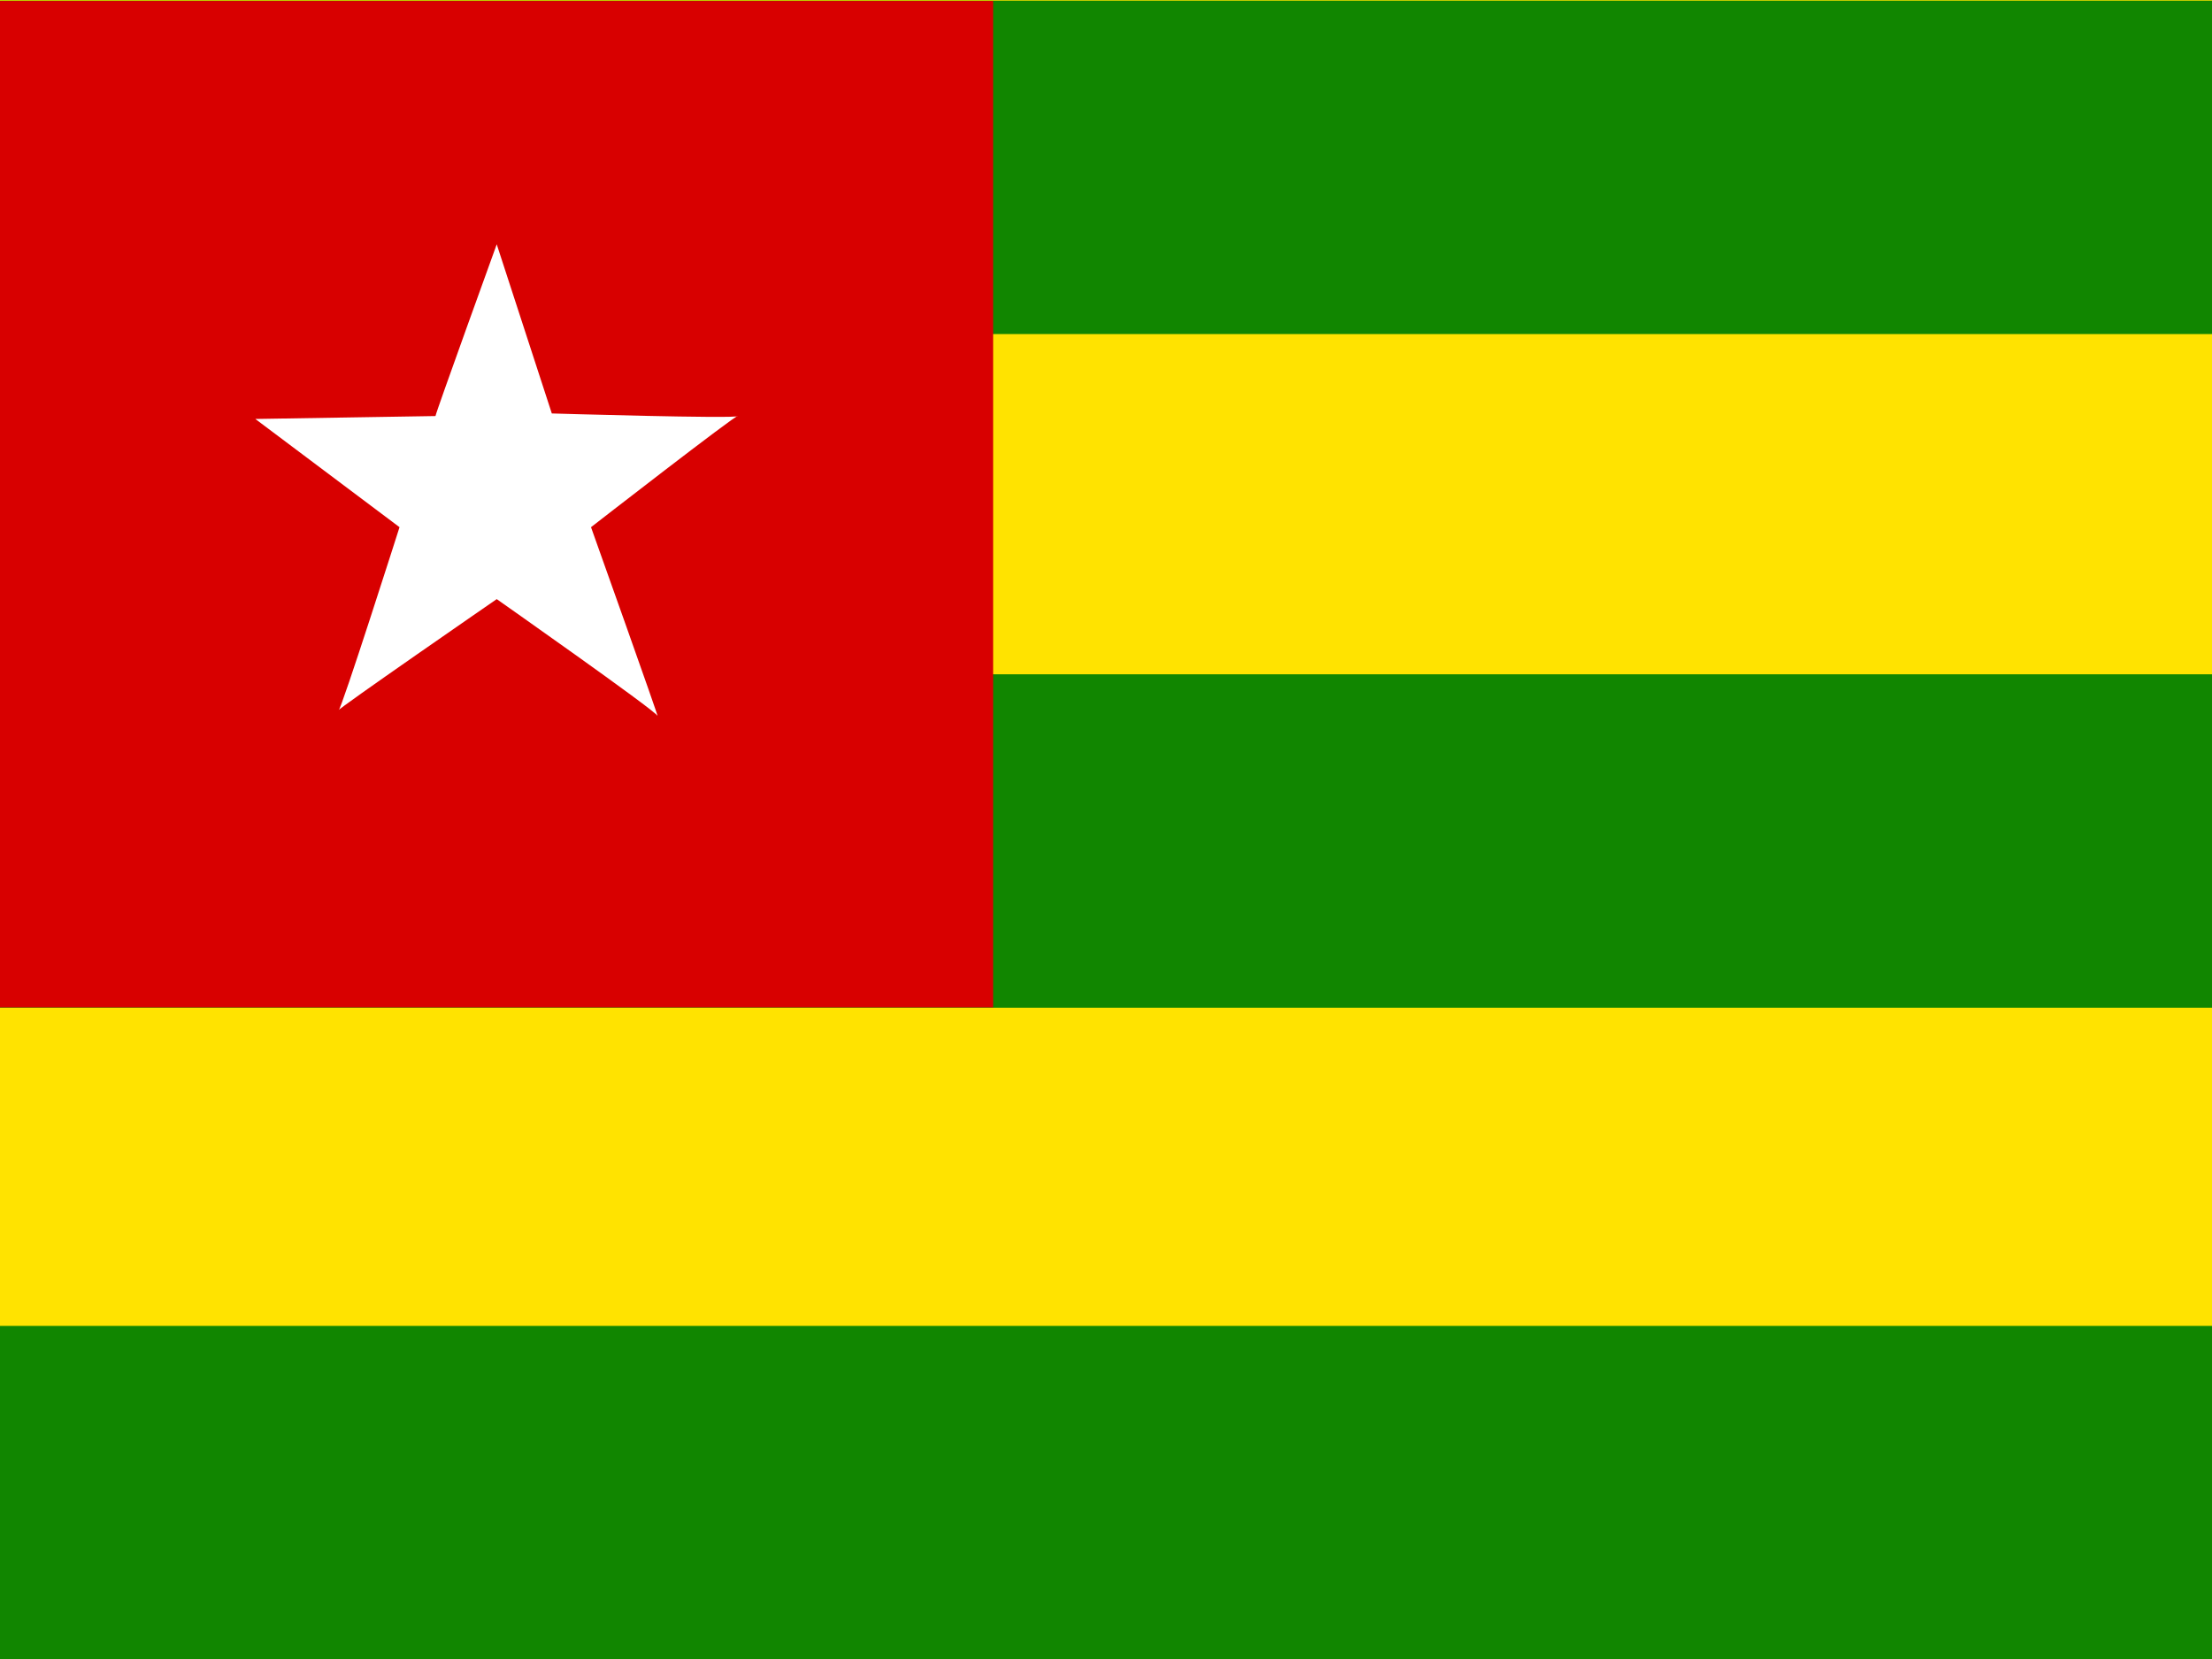
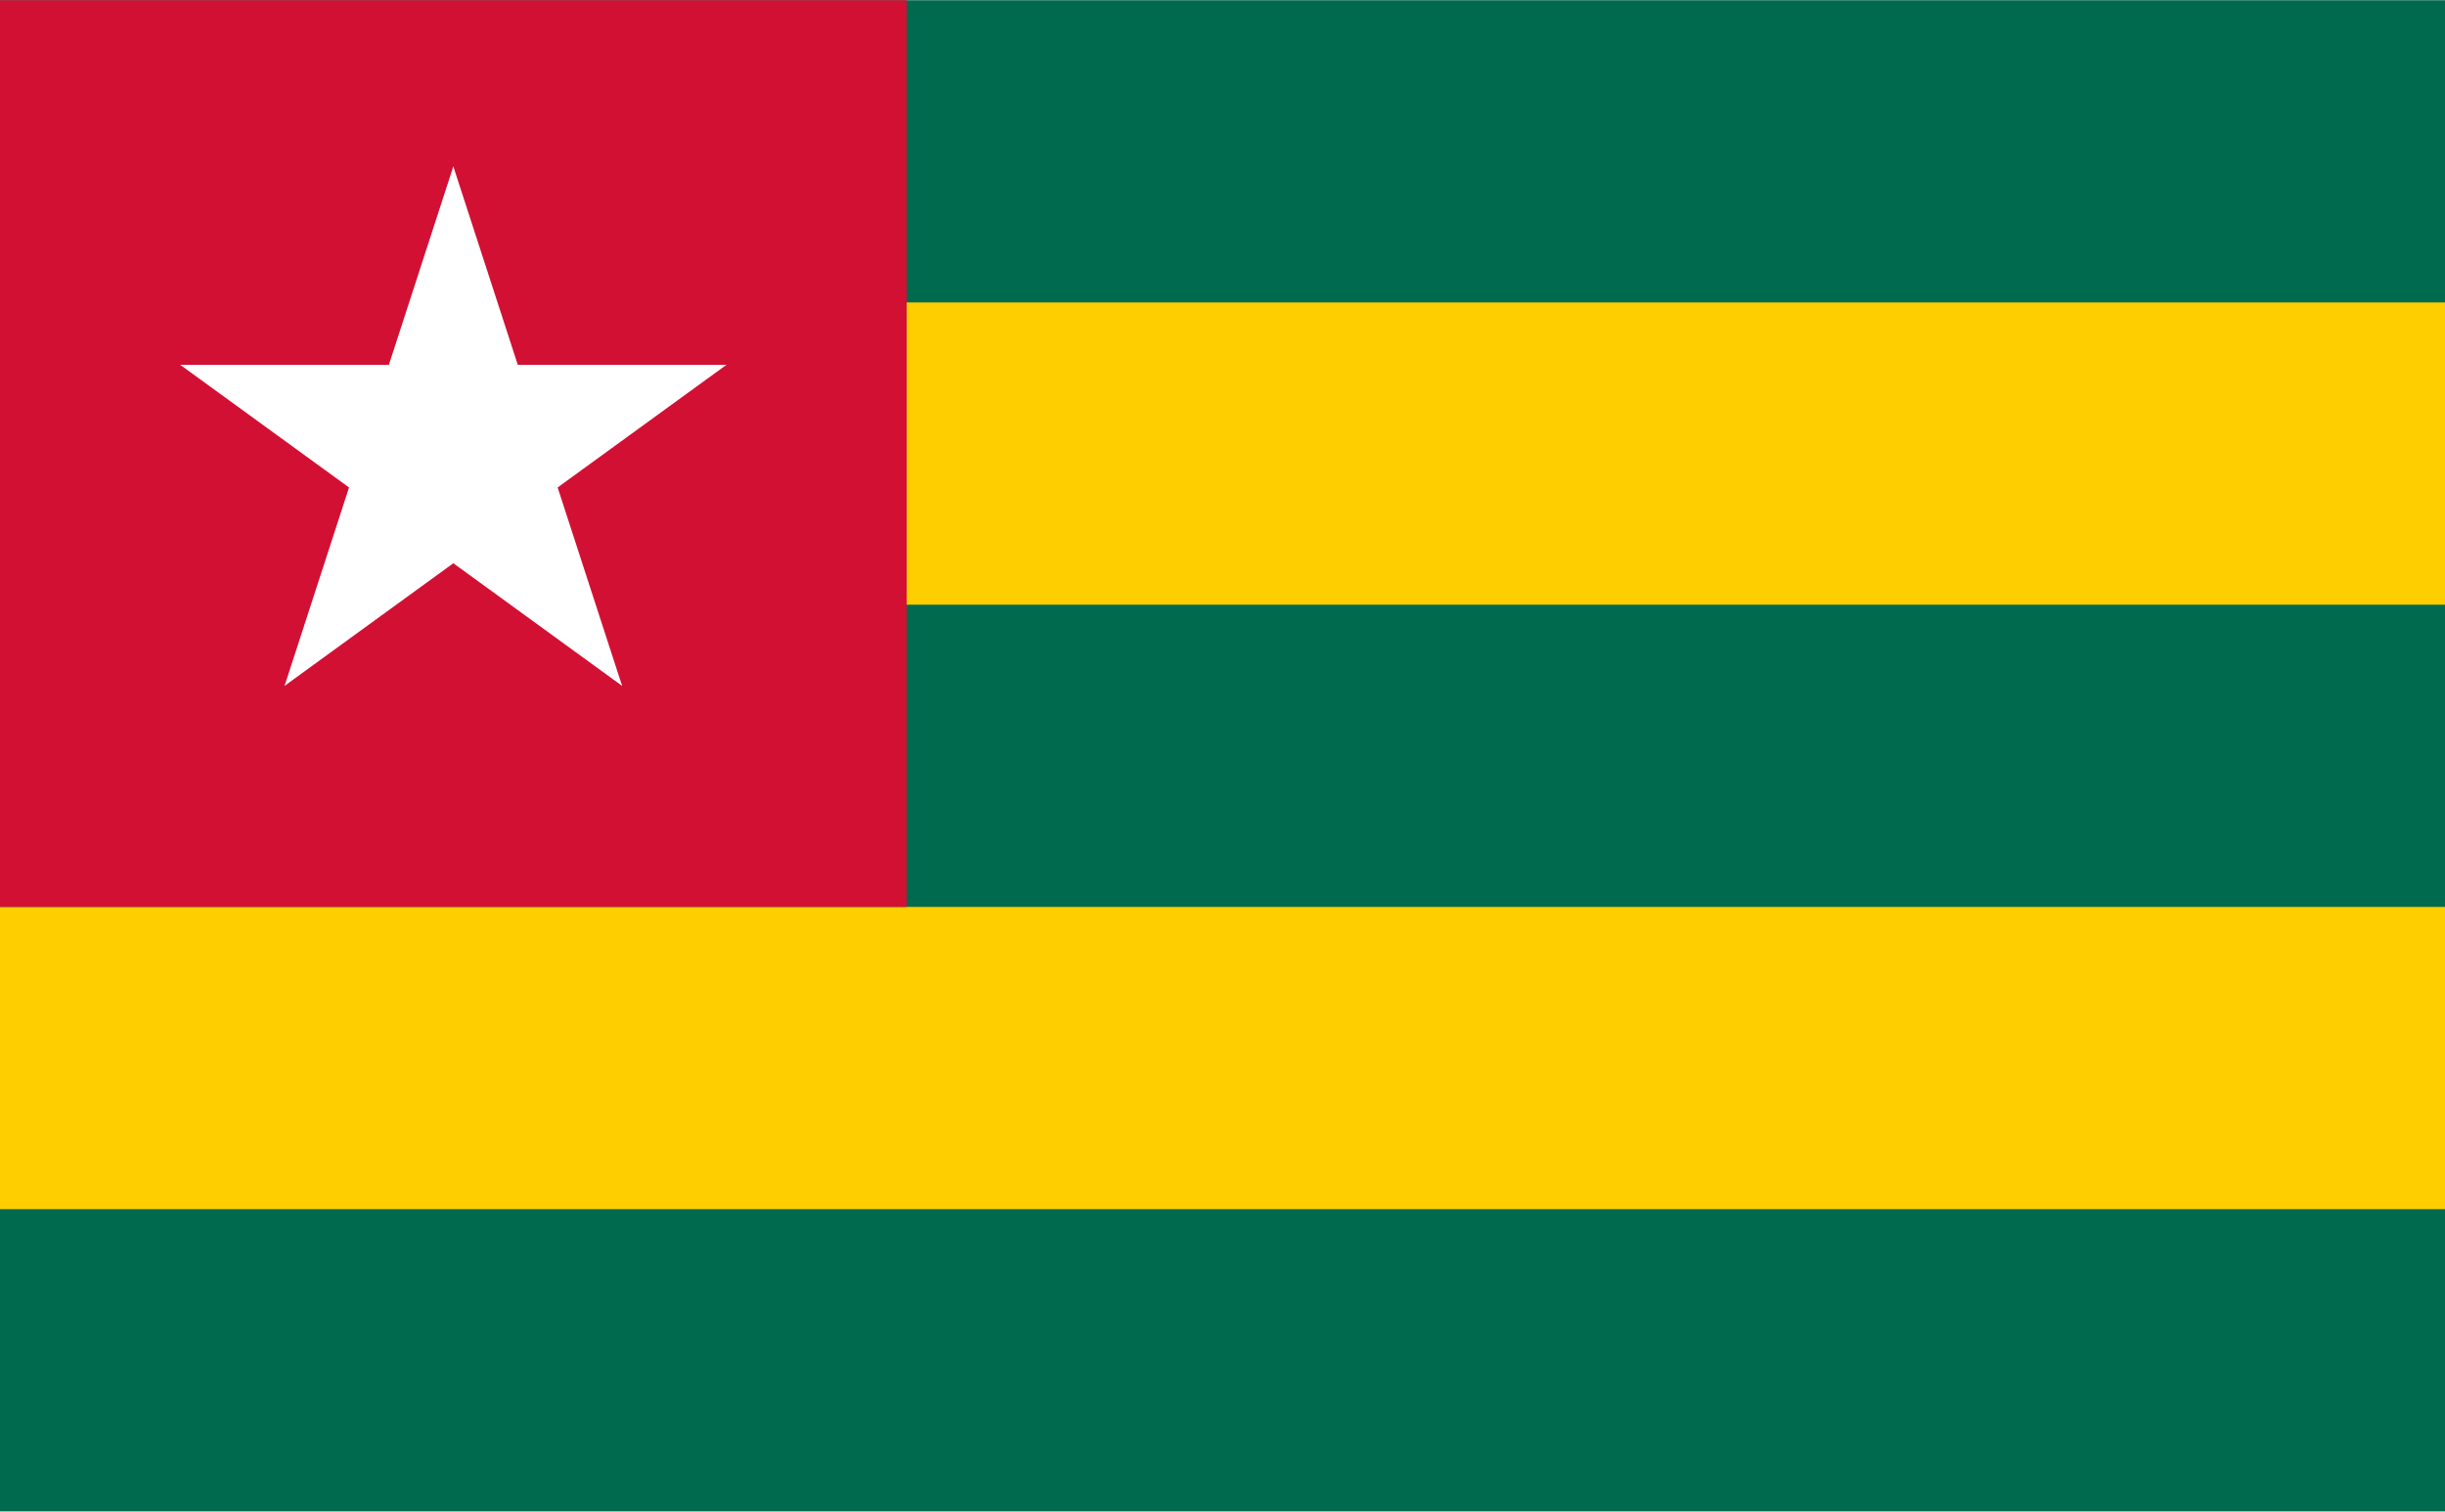
- <svg xmlns="http://www.w3.org/2000/svg" id="flag-icons-tg" viewBox="0 0 640 480">
-   <defs>
-     <clipPath id="tg-a">
-       <path fill-opacity=".7" d="M0 0h682.7v512H0z" />
-     </clipPath>
-   </defs>
-   <g fill-rule="evenodd" clip-path="url(#tg-a)" transform="scale(.9375)">
-     <path fill="#ffe300" d="M0 0h767.6v512H0z" />
-     <path fill="#118600" d="M0 208.1h767.6V311H0zM0 .2h767.6v102.9H0z" />
-     <path fill="#d80000" d="M0 .3h306.5v310.6H0z" />
-     <path fill="#fff" d="M134.4 128.4c0-.8 18.9-53 18.9-53l17 52.2s57.4 1.7 57.4.8-45.3 34.3-45.3 34.3 21.4 60 20.5 58.2-49.6-36-49.6-36-49.7 34.3-48.8 34.3c.8 0 18.8-56.5 18.8-56.5l-44.5-33.4z" />
-     <path fill="#118600" d="M0 409.2h767.6V512H0z" />
+ <svg xmlns="http://www.w3.org/2000/svg" xmlns:xlink="http://www.w3.org/1999/xlink" width="647" height="400" viewBox="0 0 809 500">
+   <path fill="#006a4e" d="M0 0h809v500H0z" />
+   <path fill="#ffce00" d="M0 100h809v100H0zm0 200h809v100H0z" />
+   <path fill="#d21034" d="M0 0h300v300H0z" />
+   <g fill="#fff" transform="translate(150 150)">
+     <g id="b">
+       <path id="a" d="M0-95V0h50" transform="rotate(18 0 -95)" />
+       <use xlink:href="#a" transform="scale(-1 1)" />
+     </g>
+     <use xlink:href="#b" transform="rotate(72)" />
+     <use xlink:href="#b" transform="rotate(144)" />
+     <use xlink:href="#b" transform="rotate(216)" />
+     <use xlink:href="#b" transform="rotate(288)" />
  </g>
</svg>
